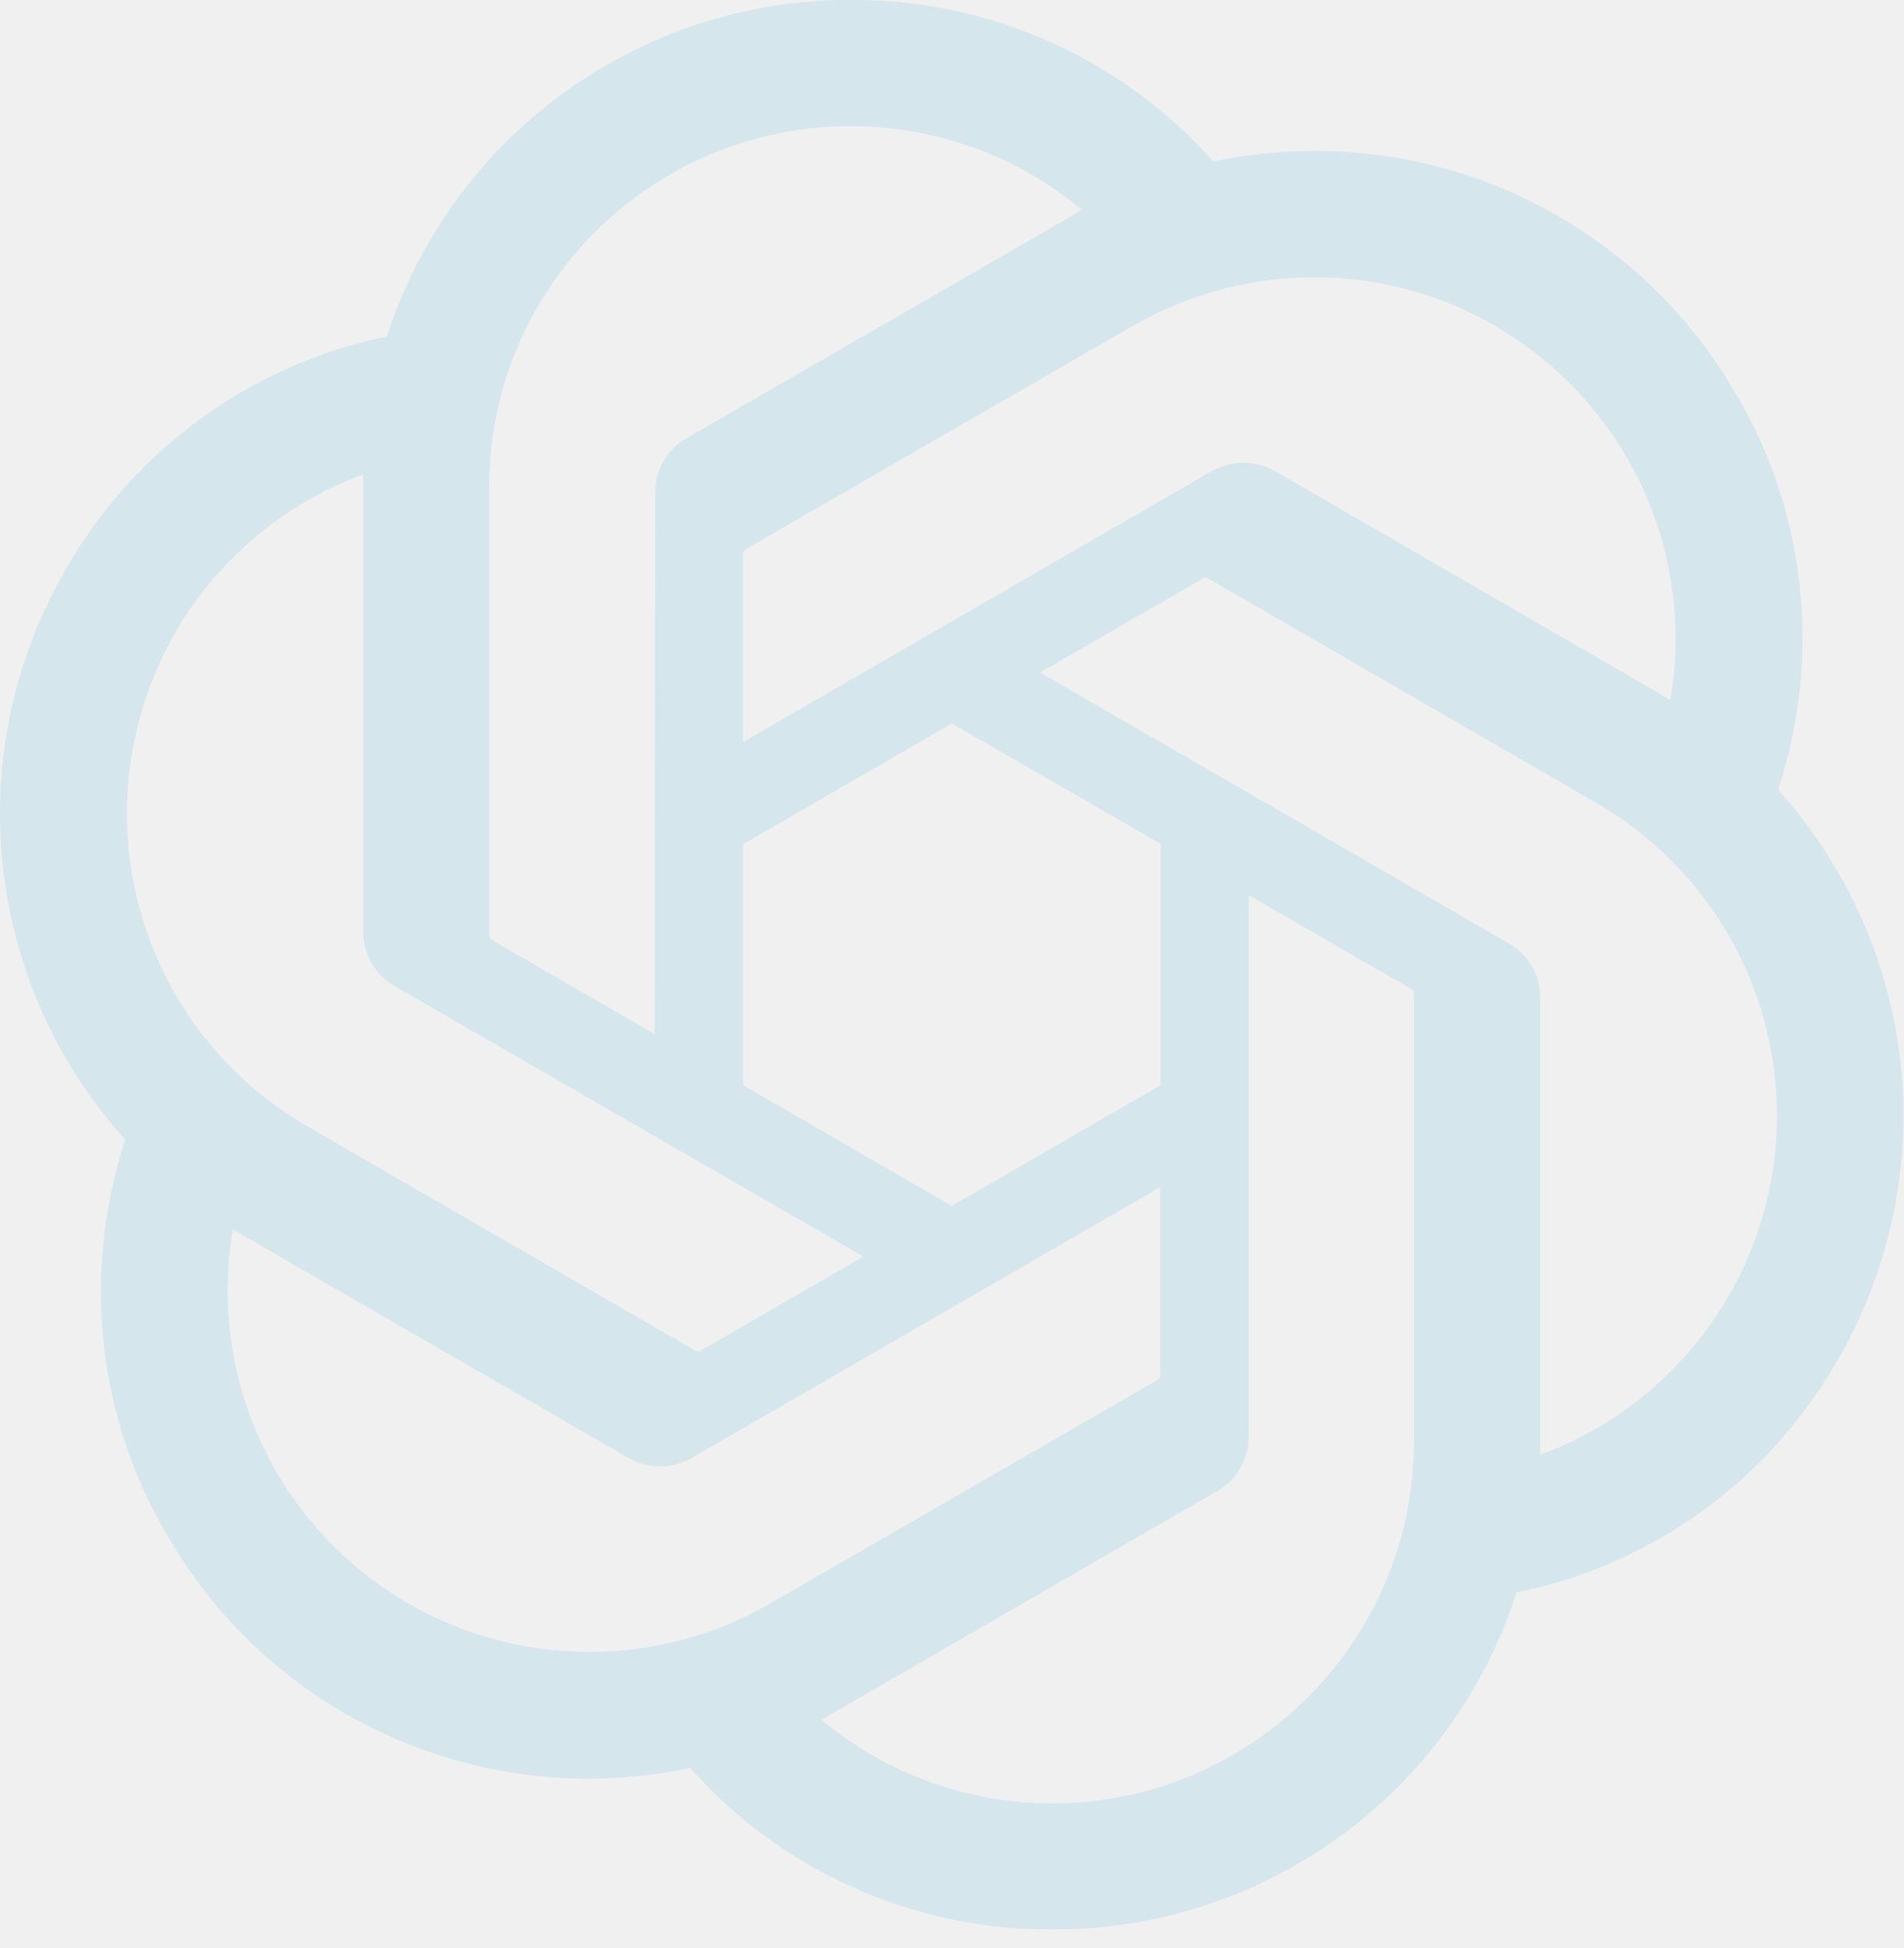
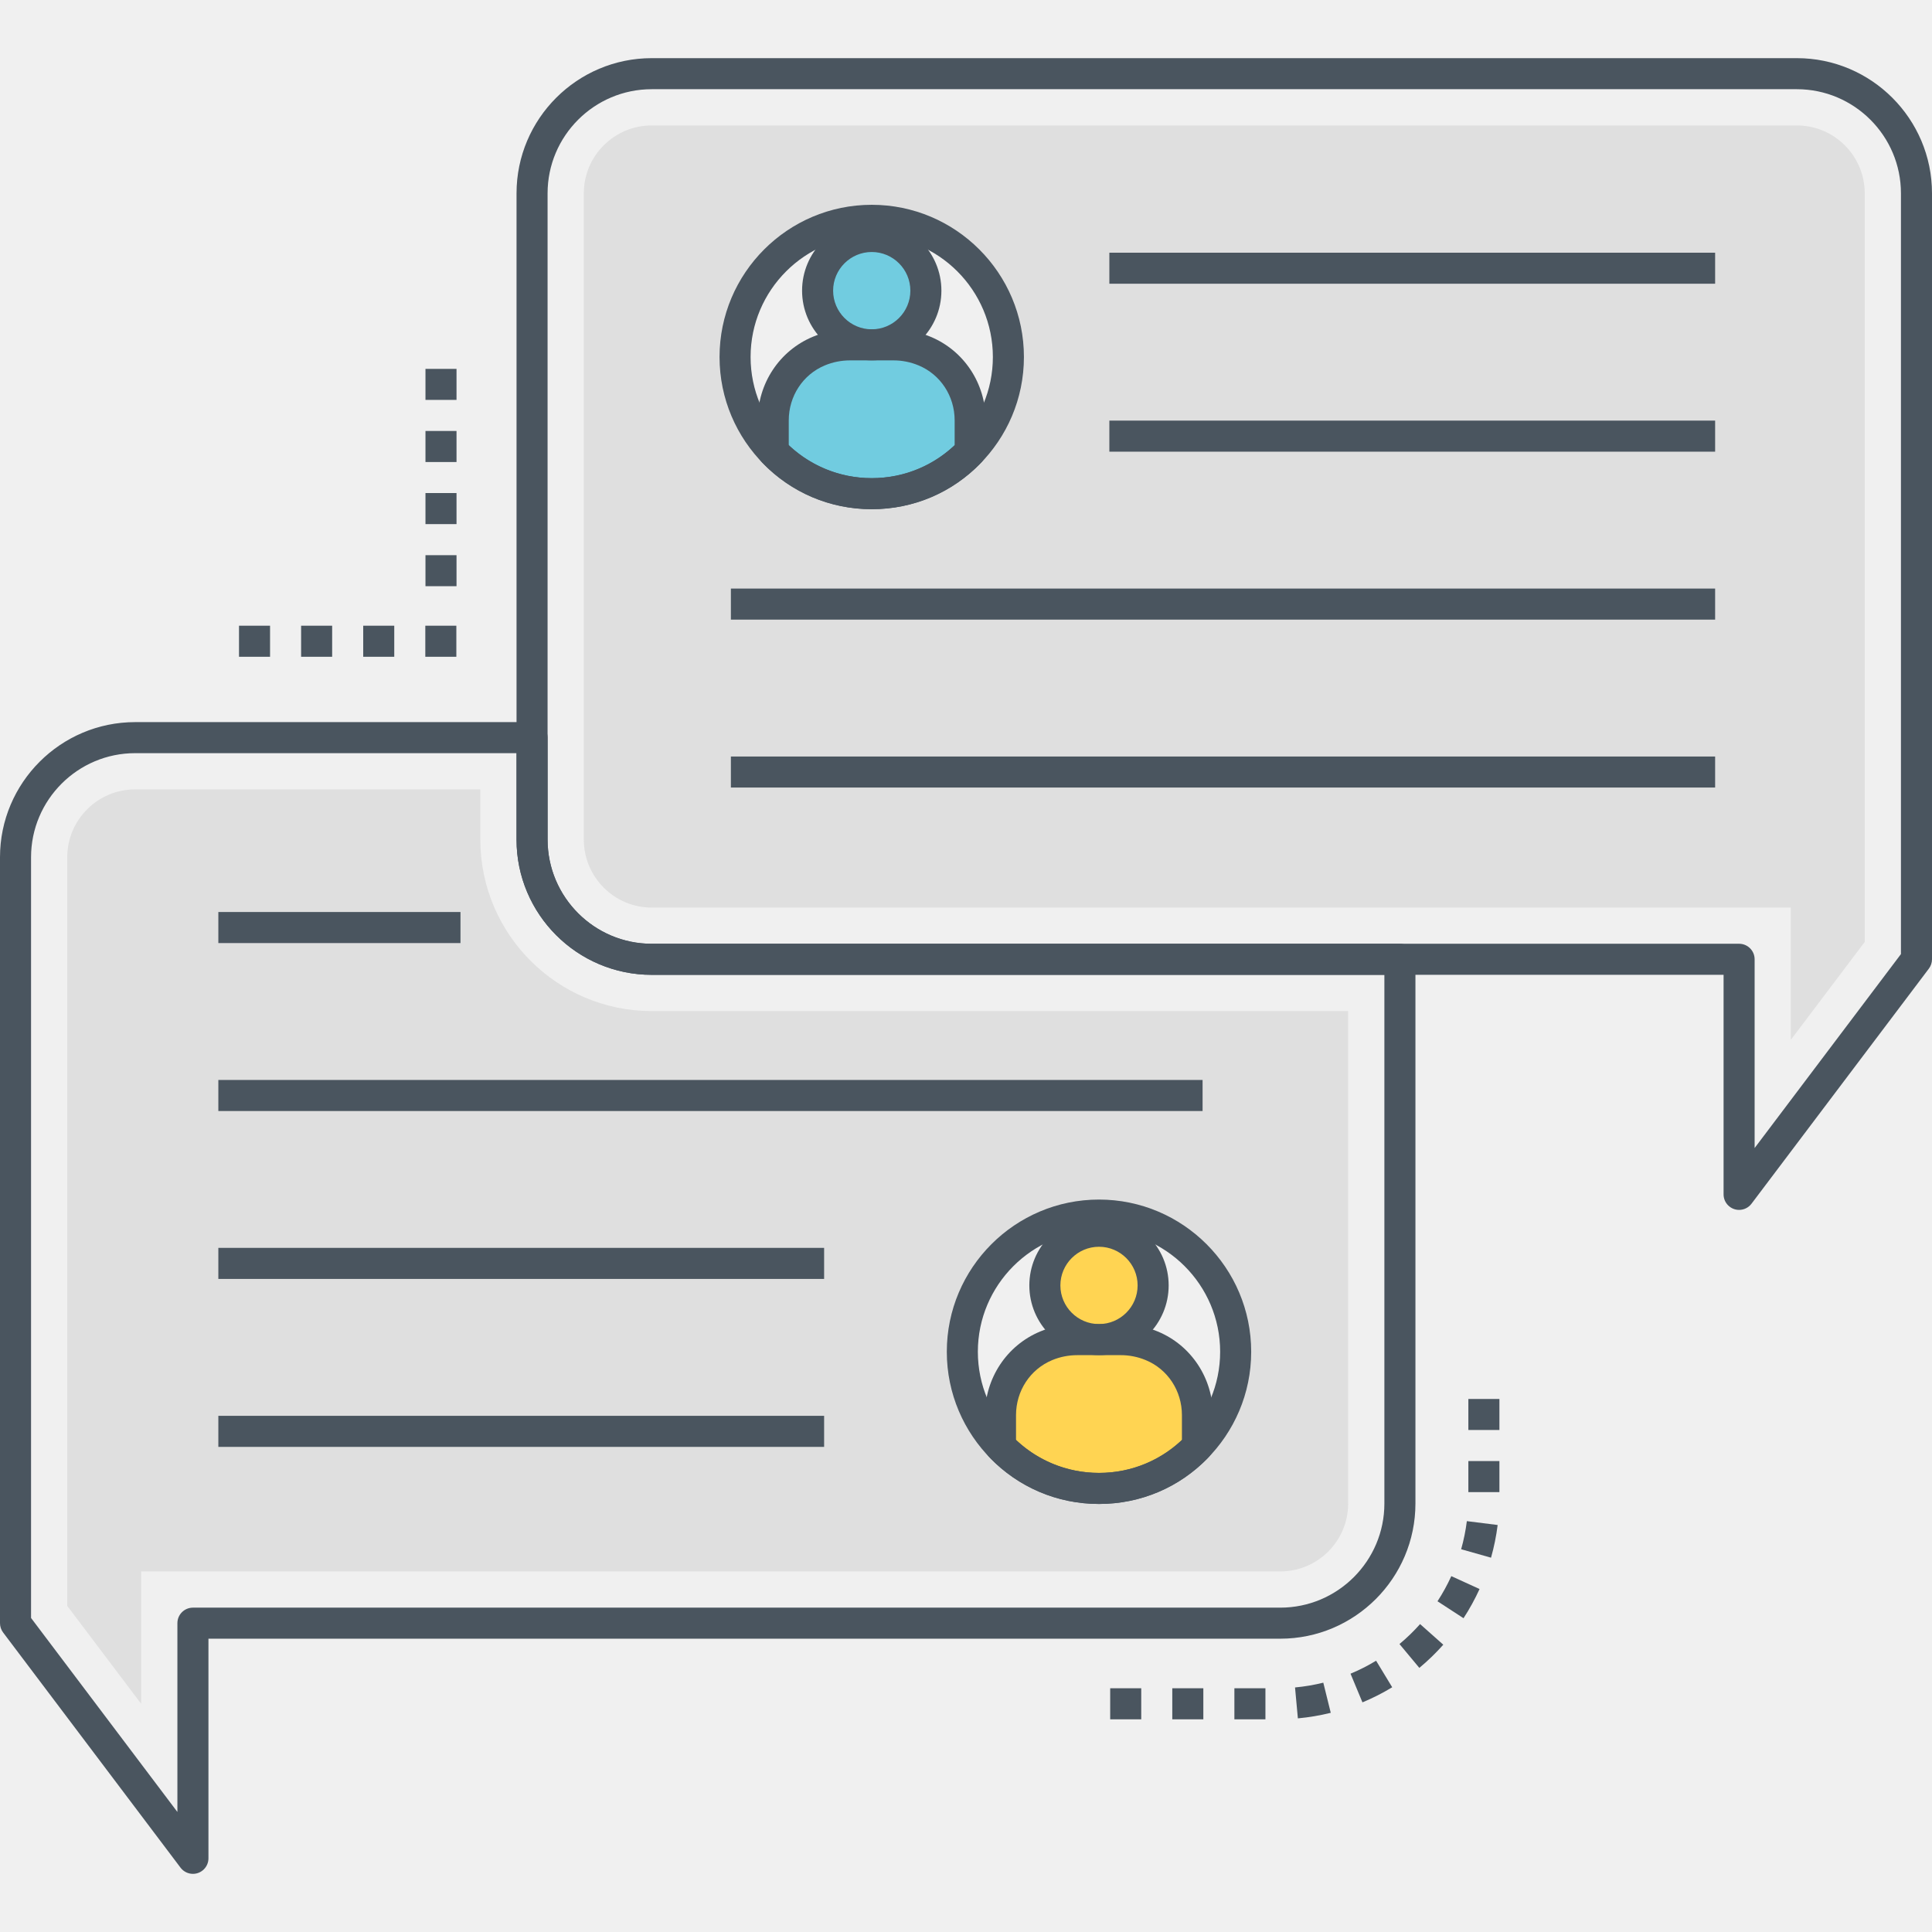
- <svg xmlns="http://www.w3.org/2000/svg" xmlns:xlink="http://www.w3.org/1999/xlink" width="43" height="44" fill="none" viewBox="0 0 43 44">
-   <defs>
-     <rect id="path_0" width="43" height="43.58" x="0" y="0" />
-   </defs>
-   <g opacity="1" transform="translate(0 0.000001981943) rotate(0 21.5 21.79007)">
-     <mask id="bg-mask-0" fill="#fff">
-       <use xlink:href="#path_0" />
-     </mask>
-     <g mask="url(#bg-mask-0)">
-       <path id="分组 1" fill-rule="evenodd" style="fill:#8bcae0" d="M40.17 17.84L40.17 17.84C40.53 16.73 40.72 15.57 40.72 14.41C40.72 12.48 40.21 10.58 39.23 8.92C37.27 5.51 33.64 3.41 29.71 3.41C28.94 3.41 28.16 3.49 27.41 3.65C25.35 1.33 22.39 0 19.29 0L19.22 0L19.19 0C14.43 0 10.21 3.07 8.74 7.6C5.68 8.23 3.03 10.15 1.48 12.87C0.51 14.54 0 16.45 0 18.38C0 21.1 1.01 23.73 2.83 25.74C2.47 26.85 2.28 28.01 2.28 29.17C2.28 31.1 2.79 33 3.77 34.66C6.14 38.8 10.92 40.93 15.59 39.93C17.65 42.25 20.61 43.58 23.71 43.58L23.78 43.58L23.81 43.58C28.57 43.58 32.8 40.51 34.26 35.97C37.33 35.35 39.97 33.43 41.52 30.71C42.49 29.03 43 27.13 43 25.2C43 22.48 41.99 19.86 40.17 17.84Z M18.817 38.695C18.727 38.745 18.647 38.795 18.557 38.845C20.017 40.065 21.867 40.735 23.777 40.735L23.787 40.735C28.287 40.725 31.937 37.065 31.947 32.565L31.947 22.435C31.937 22.385 31.907 22.355 31.877 22.335L28.207 20.215L28.207 32.455C28.207 32.965 27.937 33.435 27.487 33.685L18.817 38.695Z M17.393 36.223L26.163 31.163C26.203 31.133 26.223 31.093 26.223 31.053L26.213 31.053L26.213 26.813L15.623 32.933C15.183 33.183 14.643 33.183 14.203 32.933L5.523 27.923C5.443 27.873 5.323 27.803 5.263 27.763C5.183 28.223 5.143 28.693 5.143 29.163C5.143 30.593 5.523 31.993 6.233 33.233L6.233 33.233C7.703 35.763 10.393 37.313 13.313 37.313C14.743 37.313 16.153 36.943 17.393 36.223Z M8.206 11.013C8.206 10.923 8.206 10.783 8.206 10.713C6.416 11.373 4.906 12.643 3.956 14.293L3.956 14.293C3.246 15.533 2.866 16.943 2.866 18.373C2.866 21.293 4.416 23.983 6.946 25.443L15.716 30.513C15.756 30.533 15.806 30.533 15.836 30.503L19.506 28.383L8.916 22.273C8.476 22.023 8.206 21.553 8.206 21.043L8.206 21.033L8.206 11.013Z M36.055 18.13L27.285 13.06C27.245 13.04 27.195 13.05 27.165 13.07L23.495 15.19L34.085 21.31C34.525 21.56 34.795 22.02 34.795 22.53C34.795 22.53 34.795 22.54 34.795 22.54L34.795 32.86C38.005 31.68 40.145 28.62 40.145 25.2C40.145 22.28 38.585 19.59 36.055 18.13Z M16.834 12.412C16.805 12.442 16.785 12.482 16.785 12.522L16.785 12.522L16.785 16.762L27.375 10.642C27.595 10.522 27.845 10.452 28.095 10.452C28.345 10.452 28.584 10.522 28.805 10.642L37.484 15.662C37.565 15.712 37.654 15.762 37.734 15.812L37.734 15.812C37.815 15.352 37.855 14.892 37.855 14.432C37.855 9.922 34.194 6.262 29.684 6.262C28.255 6.262 26.855 6.642 25.605 7.352L16.834 12.412Z M19.221 2.849C14.711 2.849 11.051 6.499 11.051 11.009L11.051 21.139C11.061 21.189 11.081 21.219 11.121 21.239L14.791 23.359L14.801 11.129L14.801 11.119C14.801 10.619 15.071 10.149 15.511 9.899L24.191 4.889C24.261 4.839 24.381 4.779 24.441 4.739C22.981 3.519 21.131 2.849 19.221 2.849Z M16.783 24.51L21.503 27.24L26.223 24.51L26.223 19.06L21.503 16.34L16.783 19.07L16.783 24.51Z" opacity=".27" transform="translate(0 0) rotate(0 21.5 21.79007)" />
-     </g>
-   </g>
+ <svg xmlns="http://www.w3.org/2000/svg" t="1686378962497" class="icon" viewBox="0 0 1024 1024" version="1.1" p-id="3882" width="43" height="43">
+   <path d="M102.256 993.178a8.218 8.218 0 0 1-6.568-3.274L1.66 865.27a8.232 8.232 0 0 1-1.66-4.954V454.378c0-39.504 32.142-71.642 71.646-71.642h210.362a8.23 8.23 0 0 1 8.228 8.228v54.034c0 30.46 24.756 55.24 55.188 55.24h396.558a8.23 8.23 0 0 1 8.228 8.228V796.9c0 39.504-32.142 71.642-71.646 71.642H110.484v116.406a8.23 8.23 0 0 1-8.228 8.23z m-85.8-135.62l77.57 102.822v-100.064a8.23 8.23 0 0 1 8.228-8.228h576.31c30.434 0 55.188-24.756 55.188-55.186V516.694H345.424c-39.504 0-71.646-32.164-71.646-71.698v-45.806H71.646c-30.434 0-55.188 24.756-55.188 55.186v403.182z" fill="#4A555F" p-id="3883" />
+   <path d="M345.424 535.894c-50.086 0-90.842-40.76-90.842-90.898v-26.606H71.634c-19.858 0-35.986 16.128-35.986 35.986v396.778l39.168 51.894v-70.162h603.75c19.858 0 35.986-16.128 35.986-35.986V535.894H345.424z m237.088 252.998c-40.046 0-72.464-32.42-72.464-72.41 0-40.046 32.42-72.464 72.464-72.464 39.99 0 72.41 32.42 72.41 72.464 0 39.99-32.418 72.41-72.41 72.41z" fill="#DFDFDF" p-id="3884" />
+   <path d="M921.76 641.27a8.224 8.224 0 0 1-8.228-8.228v-116.374H345.424c-39.508 0-71.65-32.142-71.65-71.648V102.47c0-39.508 32.142-71.648 71.65-71.648h606.93c39.504 0 71.646 32.142 71.646 71.648V508.44a8.24 8.24 0 0 1-1.66 4.956l-94.012 124.602a8.22 8.22 0 0 1-6.568 3.272zM345.424 47.28c-30.434 0-55.194 24.76-55.194 55.192V445.02c0 30.432 24.76 55.192 55.194 55.192H921.76a8.23 8.23 0 0 1 8.228 8.228v100.036l77.554-102.792V102.47c0-30.432-24.756-55.192-55.188-55.192H345.424z" fill="#4A555F" p-id="3885" />
+   <path d="M952.354 66.488H345.424c-19.858 0-35.986 16.124-35.986 35.984v342.524c0 19.858 16.128 36.042 35.986 36.042h603.75v70.106l39.168-51.894V102.474c-0.002-19.86-16.128-35.986-35.988-35.986z m-490.306 195.178c-40.046 0-72.466-32.42-72.466-72.466 0-39.99 32.42-72.41 72.466-72.41 39.99 0 72.41 32.42 72.41 72.41 0 40.046-32.42 72.466-72.41 72.466z" fill="#DFDFDF" p-id="3886" />
+   <path d="M433.342 154.054a28.716 28.696 90 1 0 57.392 0 28.716 28.696 90 1 0-57.392 0Z" fill="#71CCE0" p-id="3887" />
+   <path d="M514.216 222.828v16.566c-13.112 13.77-31.652 22.272-52.168 22.272a71.994 71.994 0 0 1-52.224-22.272v-16.566c0-15.69 9.16-30.5 24.192-36.754a42.98 42.98 0 0 1 16.622-3.292h22.82c5.87 0 11.466 1.152 16.566 3.292 15.086 6.254 24.192 21.064 24.192 36.754z" fill="#71CCE0" p-id="3888" />
+   <path d="M462.038 191c-20.356 0-36.92-16.574-36.92-36.946 0-20.37 16.564-36.944 36.92-36.944 20.362 0 36.926 16.574 36.926 36.944 0 20.372-16.564 36.946-36.926 36.946z m0-57.432c-11.282 0-20.464 9.19-20.464 20.486 0 11.296 9.182 20.488 20.464 20.488 11.288 0 20.47-9.192 20.47-20.488-0.002-11.296-9.184-20.486-20.47-20.486z" fill="#4A555F" p-id="3889" />
+   <path d="M462.048 269.894c-22.216 0-42.872-8.812-58.168-24.812a8.212 8.212 0 0 1-2.282-5.686v-16.566c0-19.546 11.486-36.956 29.256-44.35 6.204-2.6 12.868-3.924 19.784-3.924h22.822c6.884 0 13.526 1.324 19.746 3.934 17.748 7.356 29.238 24.766 29.238 44.34v16.566a8.226 8.226 0 0 1-2.272 5.674c-15.24 16.008-35.882 24.824-58.124 24.824z m-43.992-33.912c11.898 11.28 27.396 17.456 43.992 17.456 16.612 0 32.088-6.172 43.938-17.446v-13.162c0-12.896-7.506-24.338-19.114-29.152a34.412 34.412 0 0 0-13.414-2.666h-22.822c-4.72 0-9.246 0.892-13.44 2.652-11.636 4.842-19.14 16.286-19.14 29.166v13.152zM587.982 133.932h321.072v16.456H587.982zM587.982 222.942h321.072v16.456H587.982zM387.386 311.952h521.666v16.456H387.386zM387.386 400.96h521.666v16.456H387.386zM115.728 750.418H436.8v16.456H115.728zM115.728 661.408H436.8v16.456H115.728zM115.728 572.4h521.662v16.456H115.728zM115.728 483.388h128.334v16.456H115.728z" fill="#4A555F" p-id="3890" />
+   <path d="M462.038 269.88c-44.48 0-80.666-36.188-80.666-80.666s36.188-80.666 80.666-80.666c44.474 0 80.662 36.188 80.662 80.666s-36.188 80.666-80.662 80.666z m0-144.874c-35.404 0-64.21 28.804-64.21 64.208s28.804 64.208 64.21 64.208 64.204-28.804 64.204-64.208-28.8-64.208-64.204-64.208z" fill="#4A555F" p-id="3891" />
+   <path d="M553.8 681.298a28.716 28.696 90 1 0 57.392 0 28.716 28.696 90 1 0-57.392 0Z" fill="#FFD452" p-id="3892" />
+   <path d="M634.674 750.072v16.566c-13.112 13.768-31.652 22.27-52.168 22.27a72 72 0 0 1-52.224-22.27v-16.566c0-15.69 9.16-30.5 24.192-36.754a42.98 42.98 0 0 1 16.622-3.292h22.82c5.87 0 11.464 1.152 16.566 3.292 15.084 6.254 24.192 21.064 24.192 36.754z" fill="#FFD452" p-id="3893" />
+   <path d="M582.496 718.244c-20.362 0-36.926-16.574-36.926-36.946 0-20.372 16.564-36.946 36.926-36.946 20.356 0 36.92 16.574 36.92 36.946 0.002 20.372-16.562 36.946-36.92 36.946z m0-57.434c-11.288 0-20.47 9.192-20.47 20.488s9.182 20.488 20.47 20.488c11.282 0 20.464-9.192 20.464-20.488s-9.182-20.488-20.464-20.488z" fill="#4A555F" p-id="3894" />
+   <path d="M582.508 797.138c-22.21 0-42.872-8.812-58.172-24.812a8.236 8.236 0 0 1-2.282-5.686v-16.566c0-19.548 11.486-36.958 29.26-44.352 6.198-2.6 12.856-3.922 19.784-3.922h22.816c6.89 0 13.532 1.324 19.752 3.934 17.748 7.356 29.238 24.766 29.238 44.34v16.566a8.22 8.22 0 0 1-2.272 5.674c-15.246 16.008-35.888 24.824-58.124 24.824z m-43.998-33.914c11.904 11.282 27.402 17.458 43.998 17.458 16.606 0 32.084-6.172 43.938-17.448v-13.16c0-12.896-7.506-24.338-19.114-29.152a34.42 34.42 0 0 0-13.42-2.666h-22.816c-4.724 0-9.246 0.892-13.44 2.65-11.64 4.842-19.146 16.288-19.146 29.166v13.152z" fill="#4A555F" p-id="3895" />
+   <path d="M582.492 797.126c-44.48 0-80.666-36.188-80.666-80.666 0-44.48 36.188-80.666 80.666-80.666 44.48 0 80.666 36.188 80.666 80.666 0 44.478-36.188 80.666-80.666 80.666z m0-144.876c-35.404 0-64.21 28.804-64.21 64.21 0 35.404 28.804 64.208 64.21 64.208 35.404 0 64.21-28.804 64.21-64.208 0-35.404-28.806-64.21-64.21-64.21zM670.706 911.278h-16.456v-16.456h16.456v16.456z m-32.914 0h-16.456v-16.456h16.456v16.456z m-32.914 0h-16.456v-16.456h16.456v16.456z m83.024-0.506l-1.51-16.388a101.092 101.092 0 0 0 14.984-2.532l3.954 15.974a117.55 117.55 0 0 1-17.428 2.946z m34.226-8.484l-6.322-15.196a101.066 101.066 0 0 0 13.554-6.878l8.54 14.07a117.568 117.568 0 0 1-15.772 8.004z m30.156-18.27l-10.532-12.642a102.222 102.222 0 0 0 10.924-10.58l12.3 10.932a118.26 118.26 0 0 1-12.692 12.29z m23.41-26.33l-13.79-8.978a102.52 102.52 0 0 0 7.324-13.326l14.968 6.832a118.814 118.814 0 0 1-8.502 15.472z m14.582-32.078l-15.836-4.484a101.122 101.122 0 0 0 3.022-14.892l16.328 2.05a117.68 117.68 0 0 1-3.514 17.326z m4.442-34.766h-16.456v-16.456h16.456v16.456z m0-32.914h-16.456v-16.456h16.456v16.456zM241.878 348.092h-16.456v-16.456h16.456v16.456z m-32.914 0h-16.456v-16.456h16.456v16.456z m-32.914 0h-16.456v-16.456h16.456v16.456z m-32.914 0H126.68v-16.456h16.456v16.456zM241.964 310.708h-16.456v-16.456h16.456v16.456z m0-32.914h-16.456v-16.456h16.456v16.456z m0-32.914h-16.456v-16.456h16.456v16.456z m0-32.914h-16.456v-16.456h16.456v16.456z" fill="#4A555F" p-id="3896" />
</svg>
